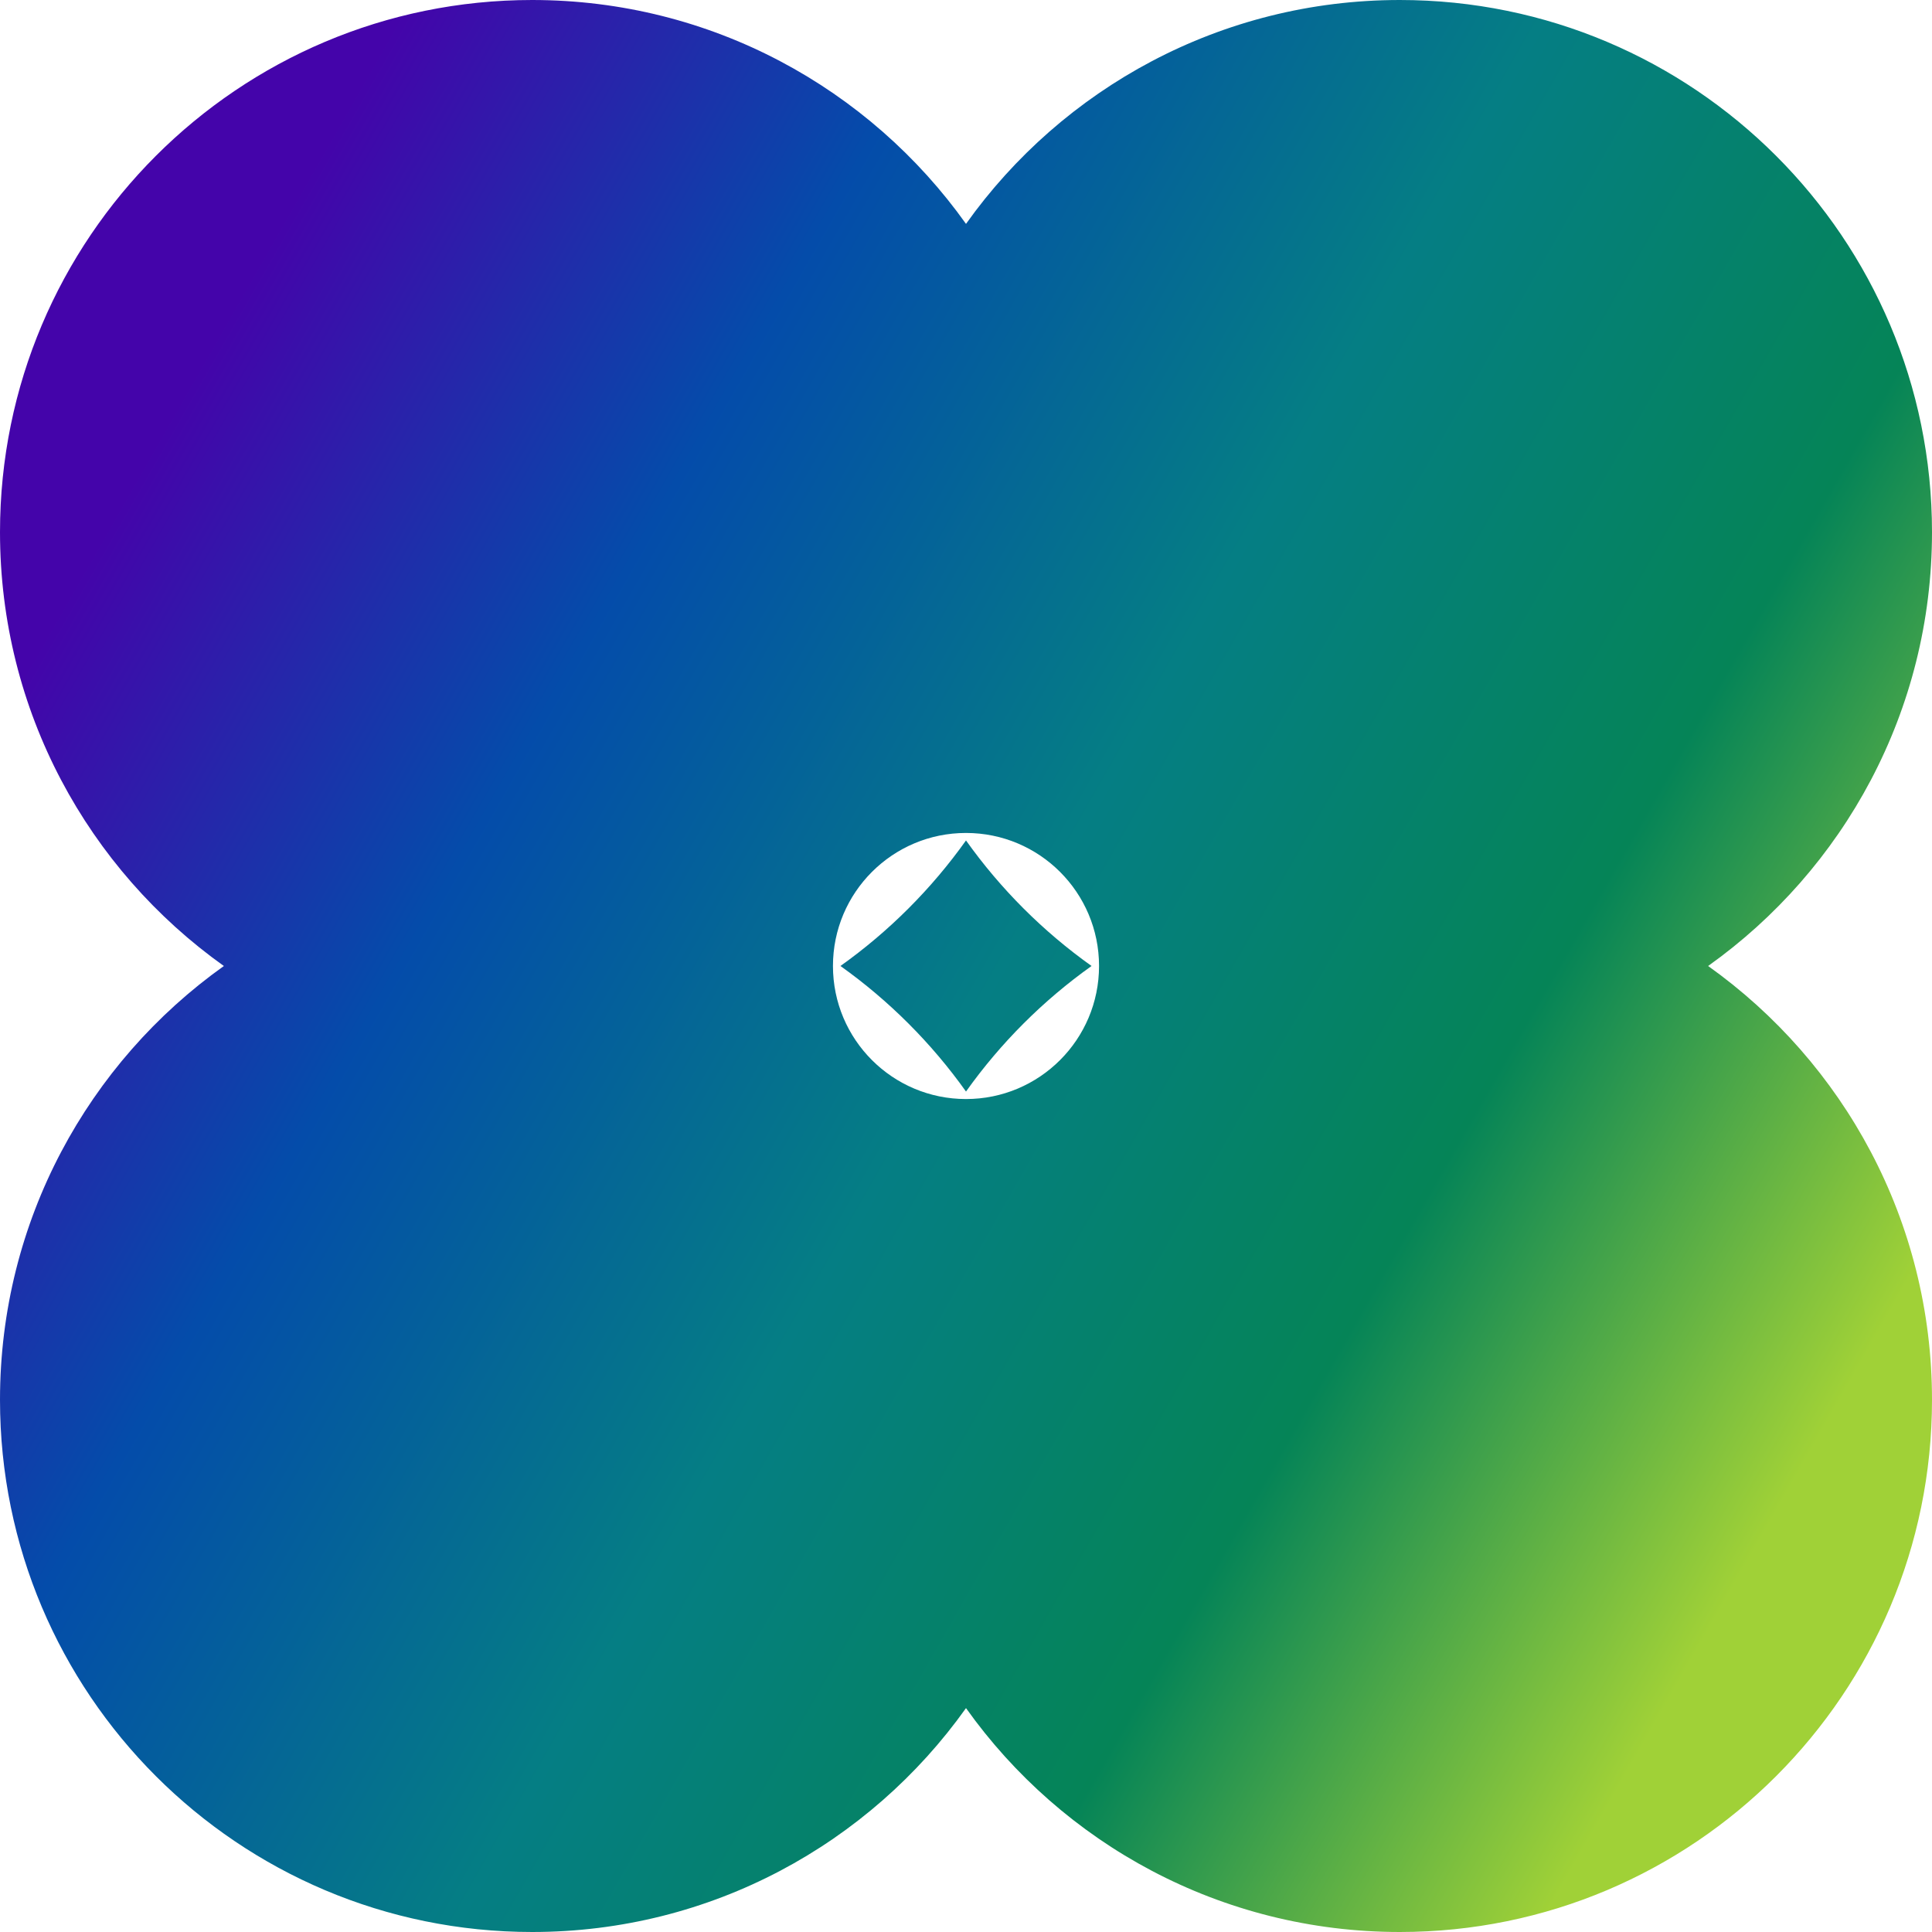
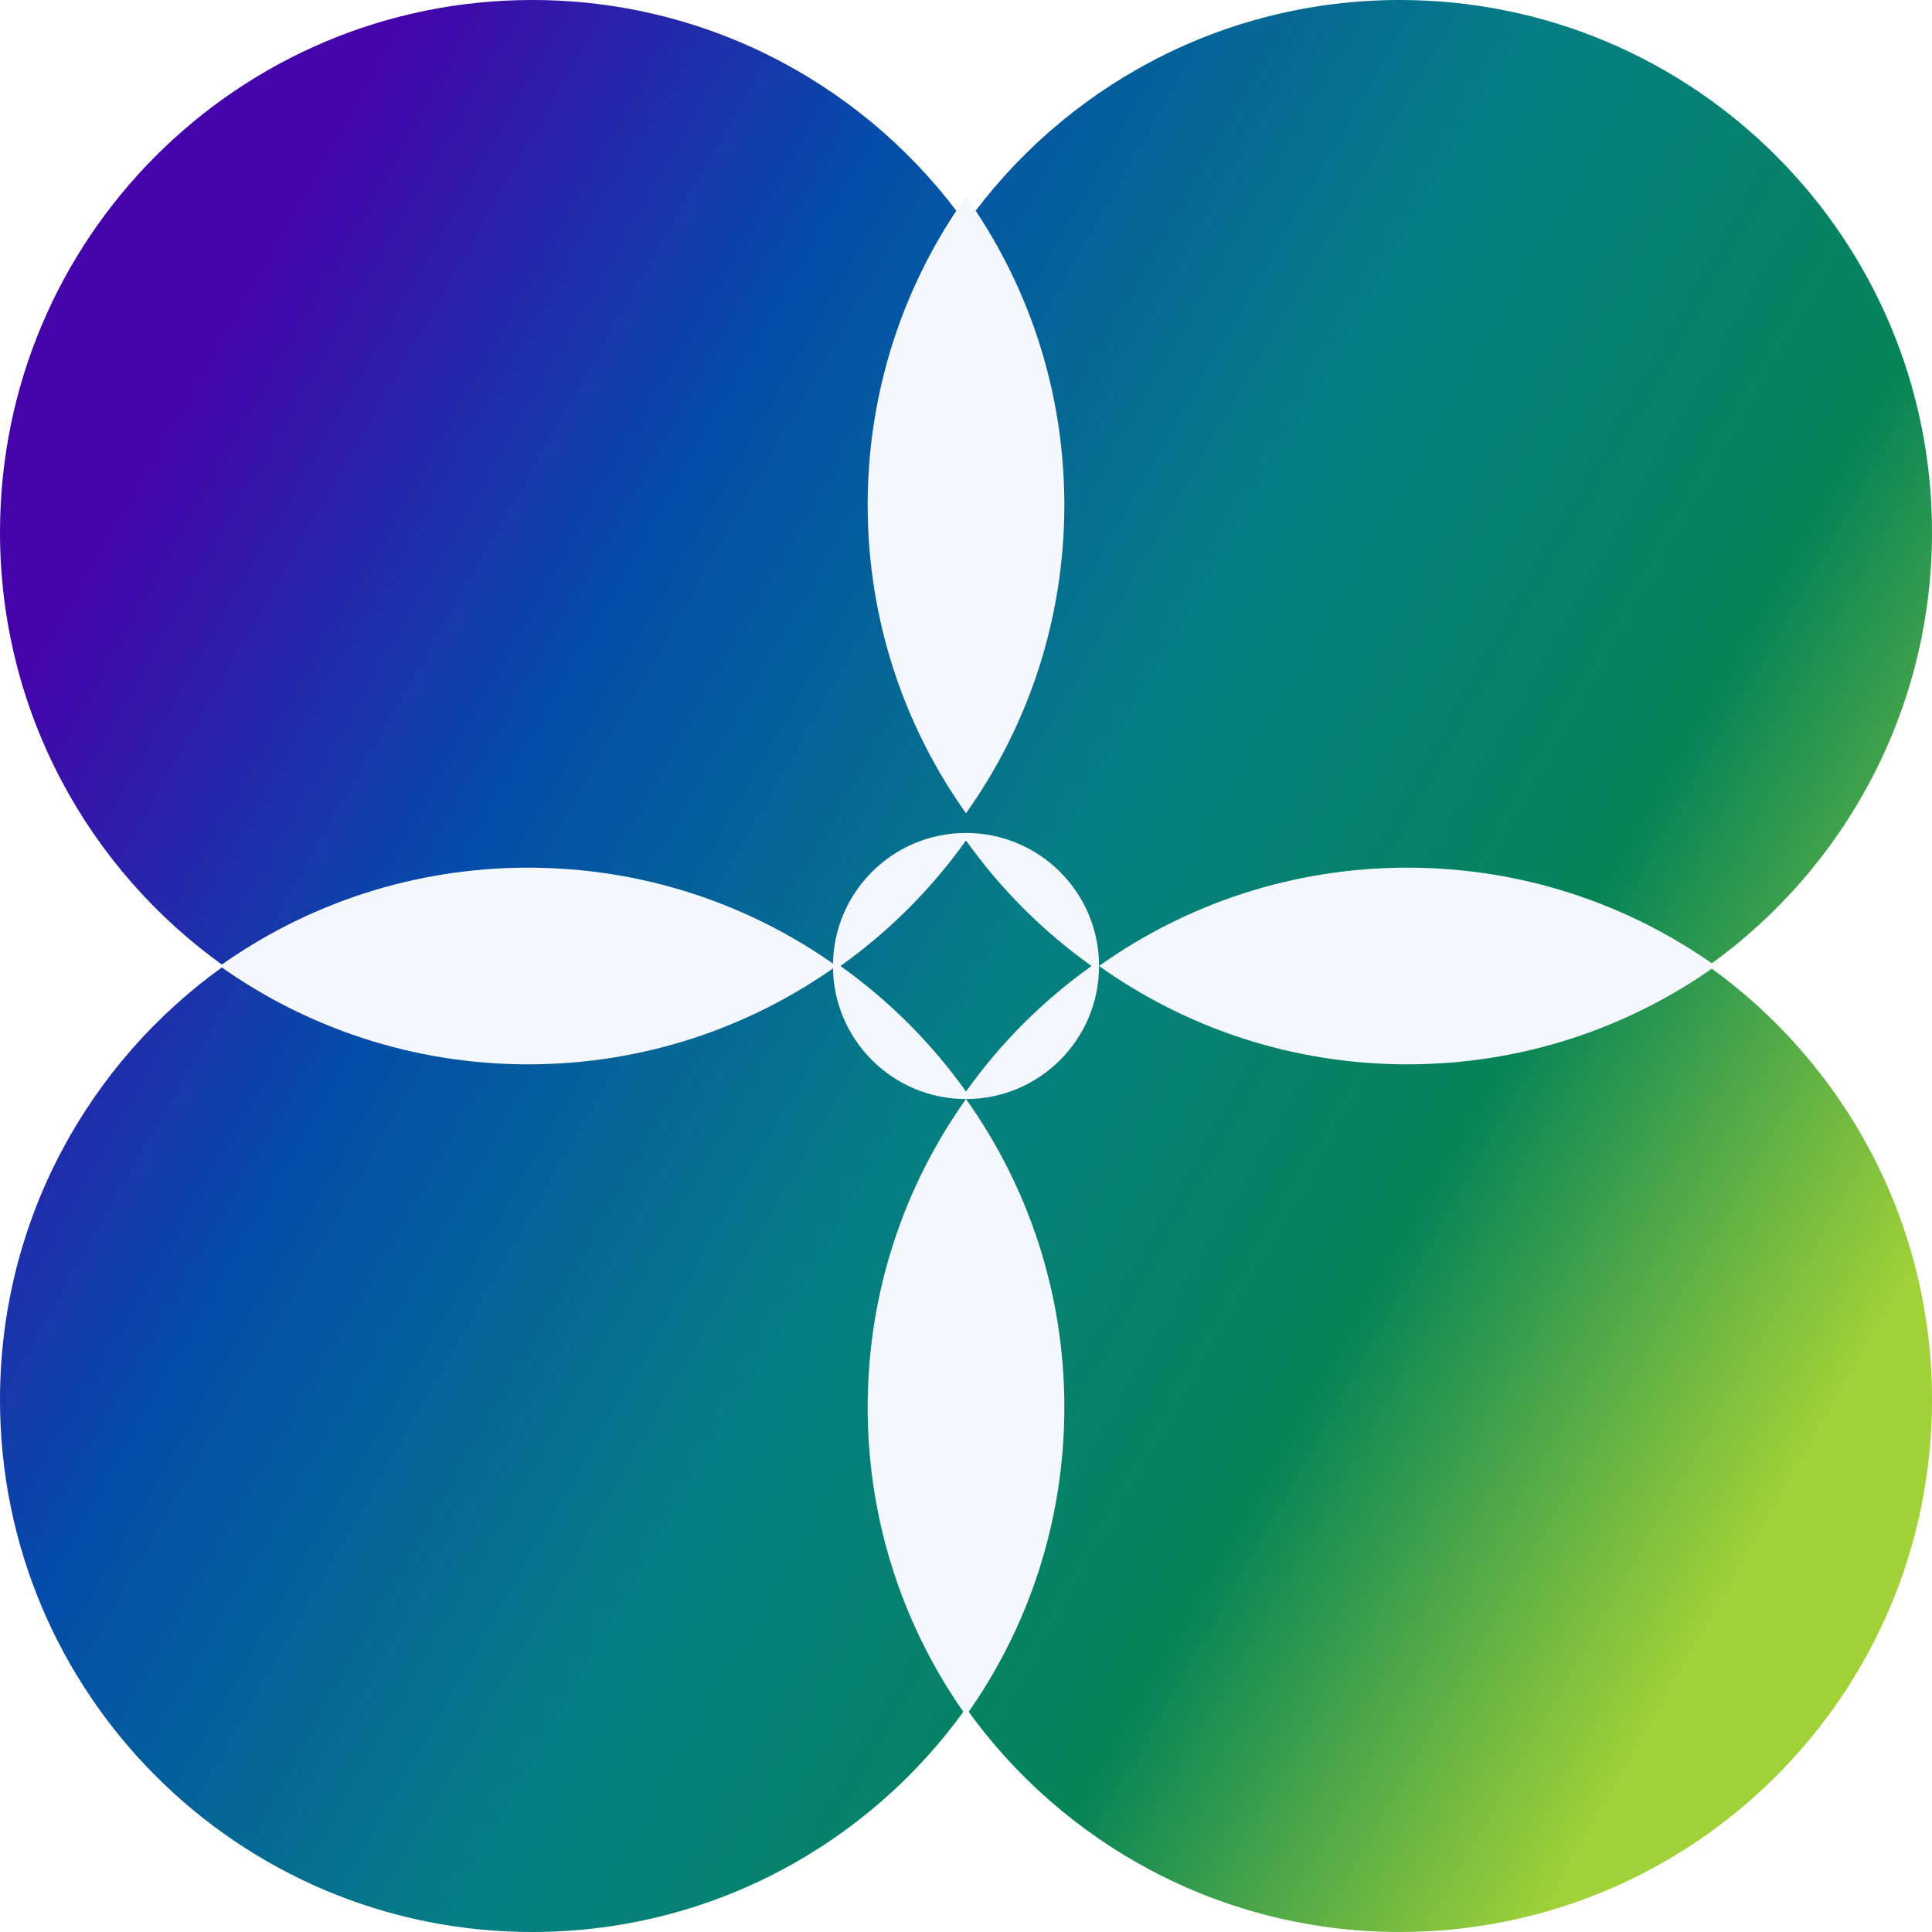
<svg xmlns="http://www.w3.org/2000/svg" width="167" height="167" viewBox="0 0 167 167" fill="none">
-   <path d="M121 0C146.405 0 167 20.595 167 46C167 61.473 159.36 75.162 147.647 83.5C159.36 91.838 167 105.527 167 121C167 146.405 146.405 167 121 167C105.527 167 91.838 159.36 83.5 147.647C75.162 159.36 61.473 167 46 167C20.595 167 0 146.405 0 121C0 105.527 7.639 91.838 19.352 83.5C7.639 75.162 0 61.473 0 46C0 20.595 20.595 0 46 0C61.473 0 75.162 7.639 83.5 19.352C91.838 7.639 105.527 0 121 0ZM83.5 72C77.149 72 72 77.149 72 83.5C72 89.851 77.149 95 83.5 95C89.851 95 95 89.851 95 83.5C95 77.149 89.851 72 83.5 72ZM83.5 72.647C86.486 76.842 90.158 80.513 94.353 83.499C90.158 86.485 86.486 90.157 83.5 94.352C80.514 90.157 76.841 86.485 72.647 83.499C76.841 80.513 80.514 76.842 83.5 72.647Z" fill="url(#paint0_linear_601_49)" />
+   <circle cx="84" cy="83" r="31" fill="#F4F7FB" />
+   <path d="M121 0C146.405 0 167 20.595 167 46C167 61.473 159.36 75.162 147.647 83.5C159.36 91.838 167 105.527 167 121C167 146.405 146.405 167 121 167C105.527 167 91.838 159.36 83.5 147.647C75.162 159.36 61.473 167 46 167C20.595 167 0 146.405 0 121C0 105.527 7.639 91.838 19.352 83.5C7.639 75.162 0 61.473 0 46C0 20.595 20.595 0 46 0C61.473 0 75.162 7.639 83.5 19.352C91.838 7.639 105.527 0 121 0ZM83.5 72C77.149 72 72 77.149 72 83.5C72 89.851 77.149 95 83.5 95C89.851 95 95 89.851 95 83.5C95 77.149 89.851 72 83.5 72ZM83.5 72.647C86.486 76.842 90.158 80.513 94.353 83.499C90.158 86.485 86.486 90.157 83.5 94.352C80.514 90.157 76.841 86.485 72.647 83.499C76.841 80.513 80.514 76.842 83.5 72.647Z" fill="url(#paint0_linear_602_10)" />
+   <path d="M83.5 95C88.853 102.519 92 111.716 92 121.648C92 131.581 88.852 140.777 83.5 148.296C78.148 140.777 75 131.581 75 121.648C75 111.716 78.147 102.519 83.5 95ZM45.648 75C55.581 75 64.777 78.148 72.296 83.5C64.777 88.852 55.581 92 45.648 92C35.716 92 26.519 88.853 19 83.5C26.519 78.147 35.716 75 45.648 75ZM121.648 75C131.581 75 140.777 78.148 148.296 83.5C140.777 88.852 131.581 92 121.648 92C111.716 92 102.519 88.853 95 83.5C102.519 78.147 111.716 75 121.648 75ZM83.5 17C88.853 24.519 92 33.716 92 43.648C92 53.581 88.852 62.777 83.5 70.296C78.148 62.777 75 53.581 75 43.648C75 33.716 78.147 24.519 83.5 17Z" fill="#F4F7FB" />
  <defs>
-     <linearGradient id="paint0_linear_601_49" x1="167" y1="131.188" x2="-4.12069e-06" y2="35.812" gradientUnits="userSpaceOnUse">
+     <linearGradient id="paint0_linear_602_10" x1="167" y1="131.188" x2="-4.12069e-06" y2="35.812" gradientUnits="userSpaceOnUse">
      <stop offset="0.062" stop-color="#A0D137" />
      <stop offset="0.269" stop-color="#058457" />
      <stop offset="0.486" stop-color="#057E84" />
      <stop offset="0.721" stop-color="#044CAA" />
      <stop offset="0.933" stop-color="#4404AA" />
    </linearGradient>
  </defs>
</svg>
